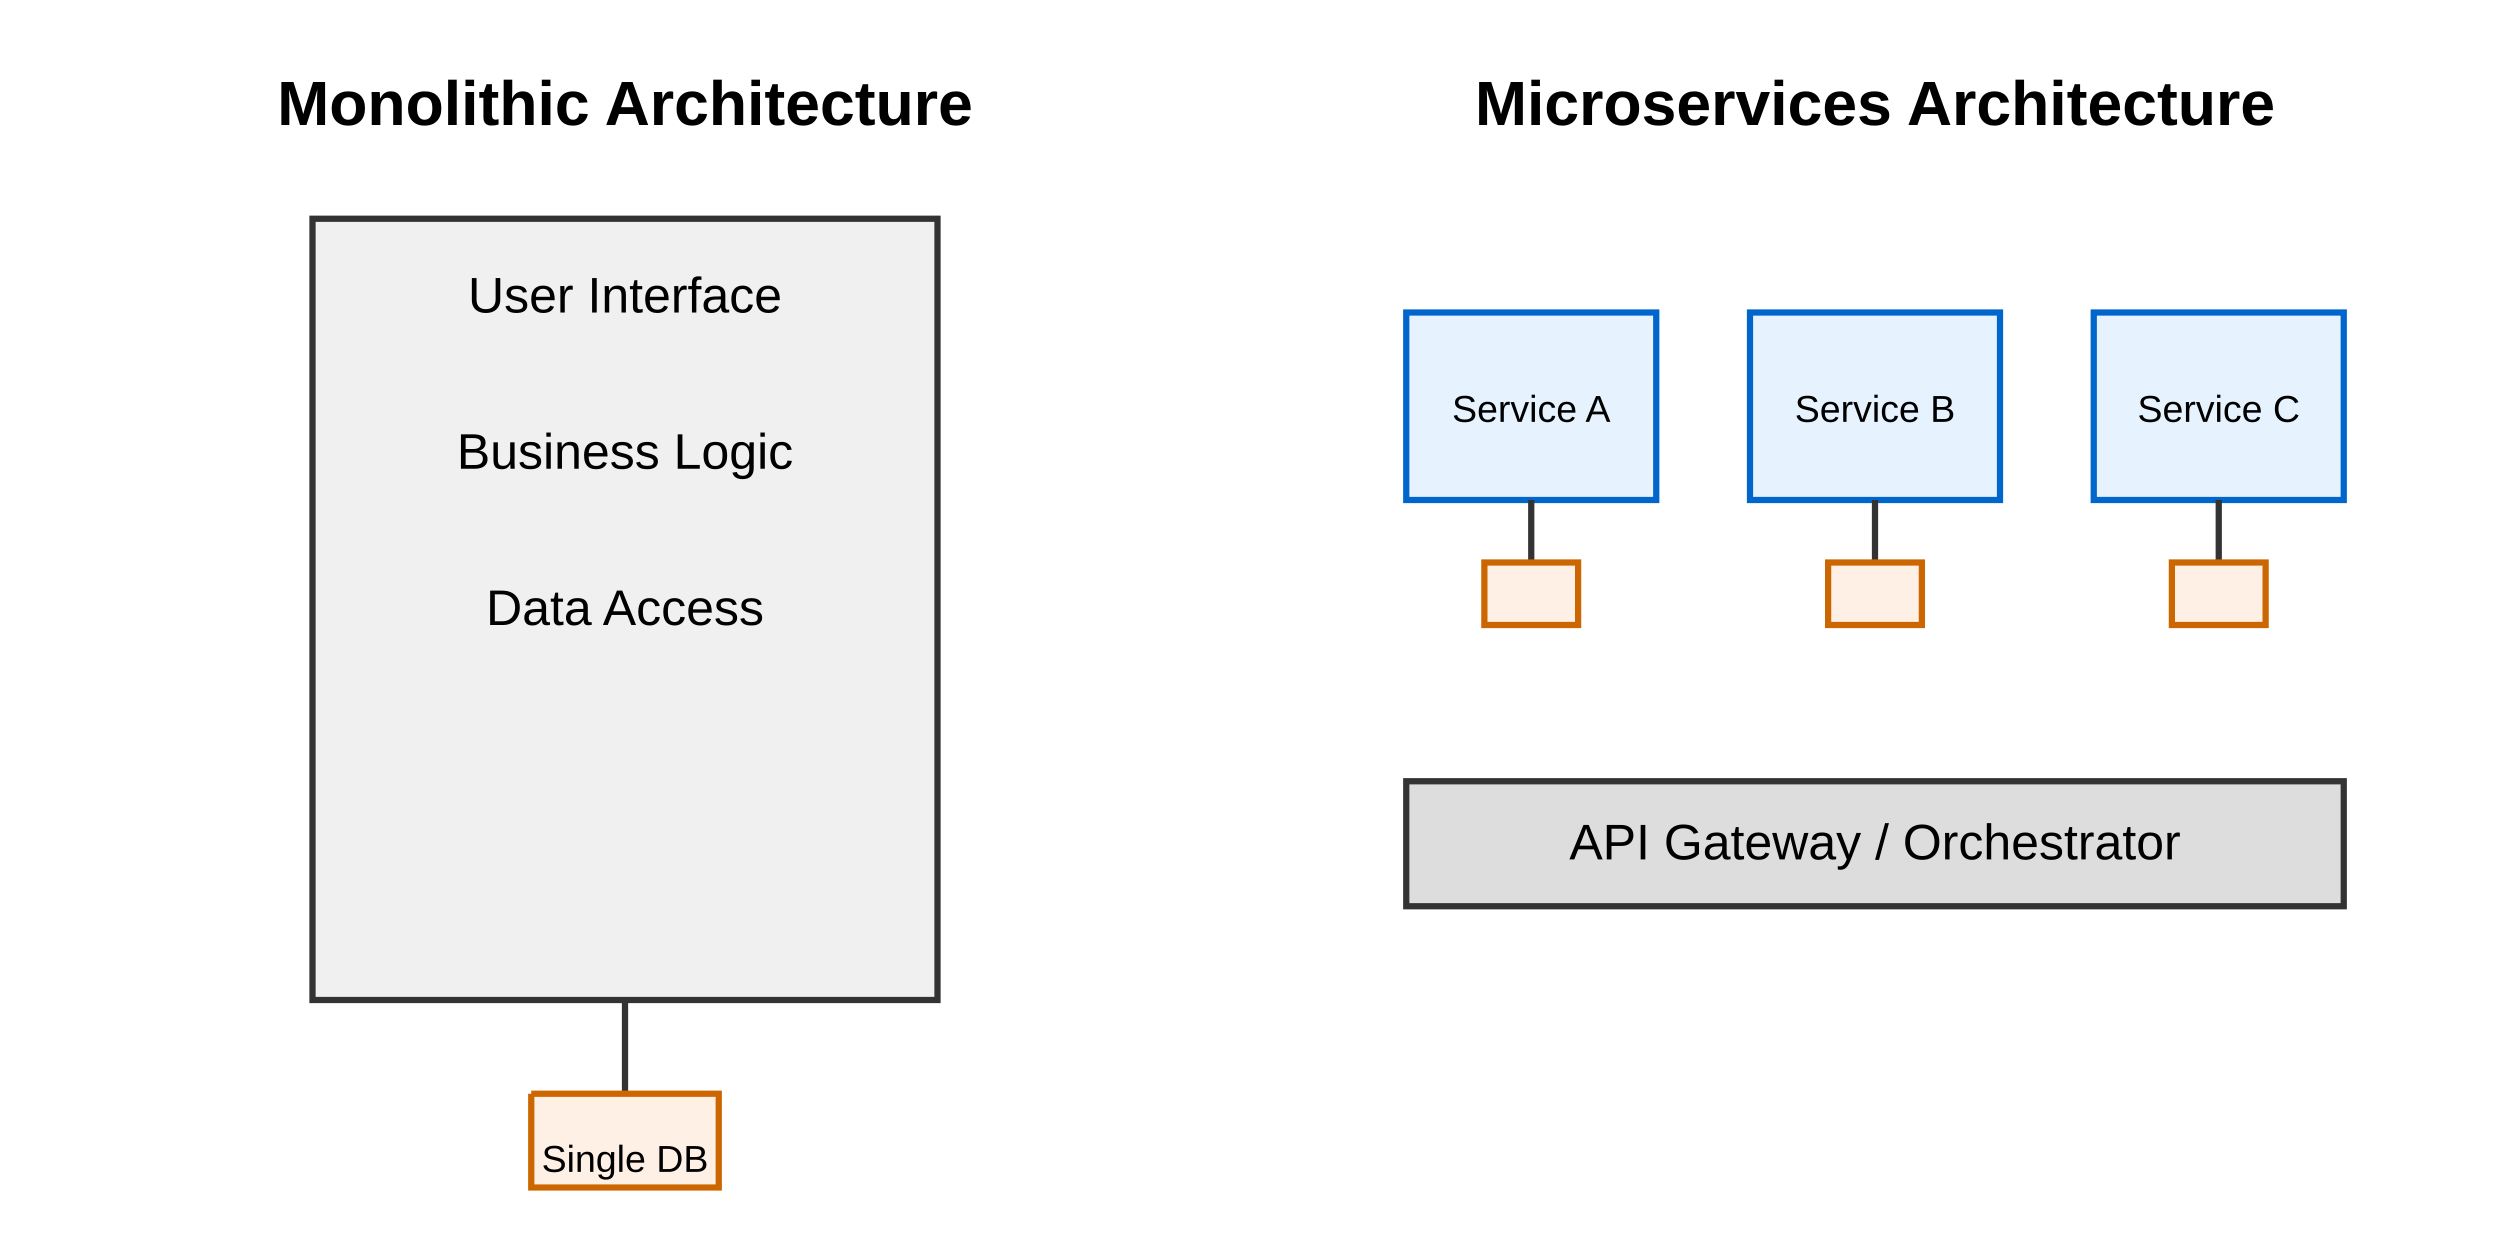
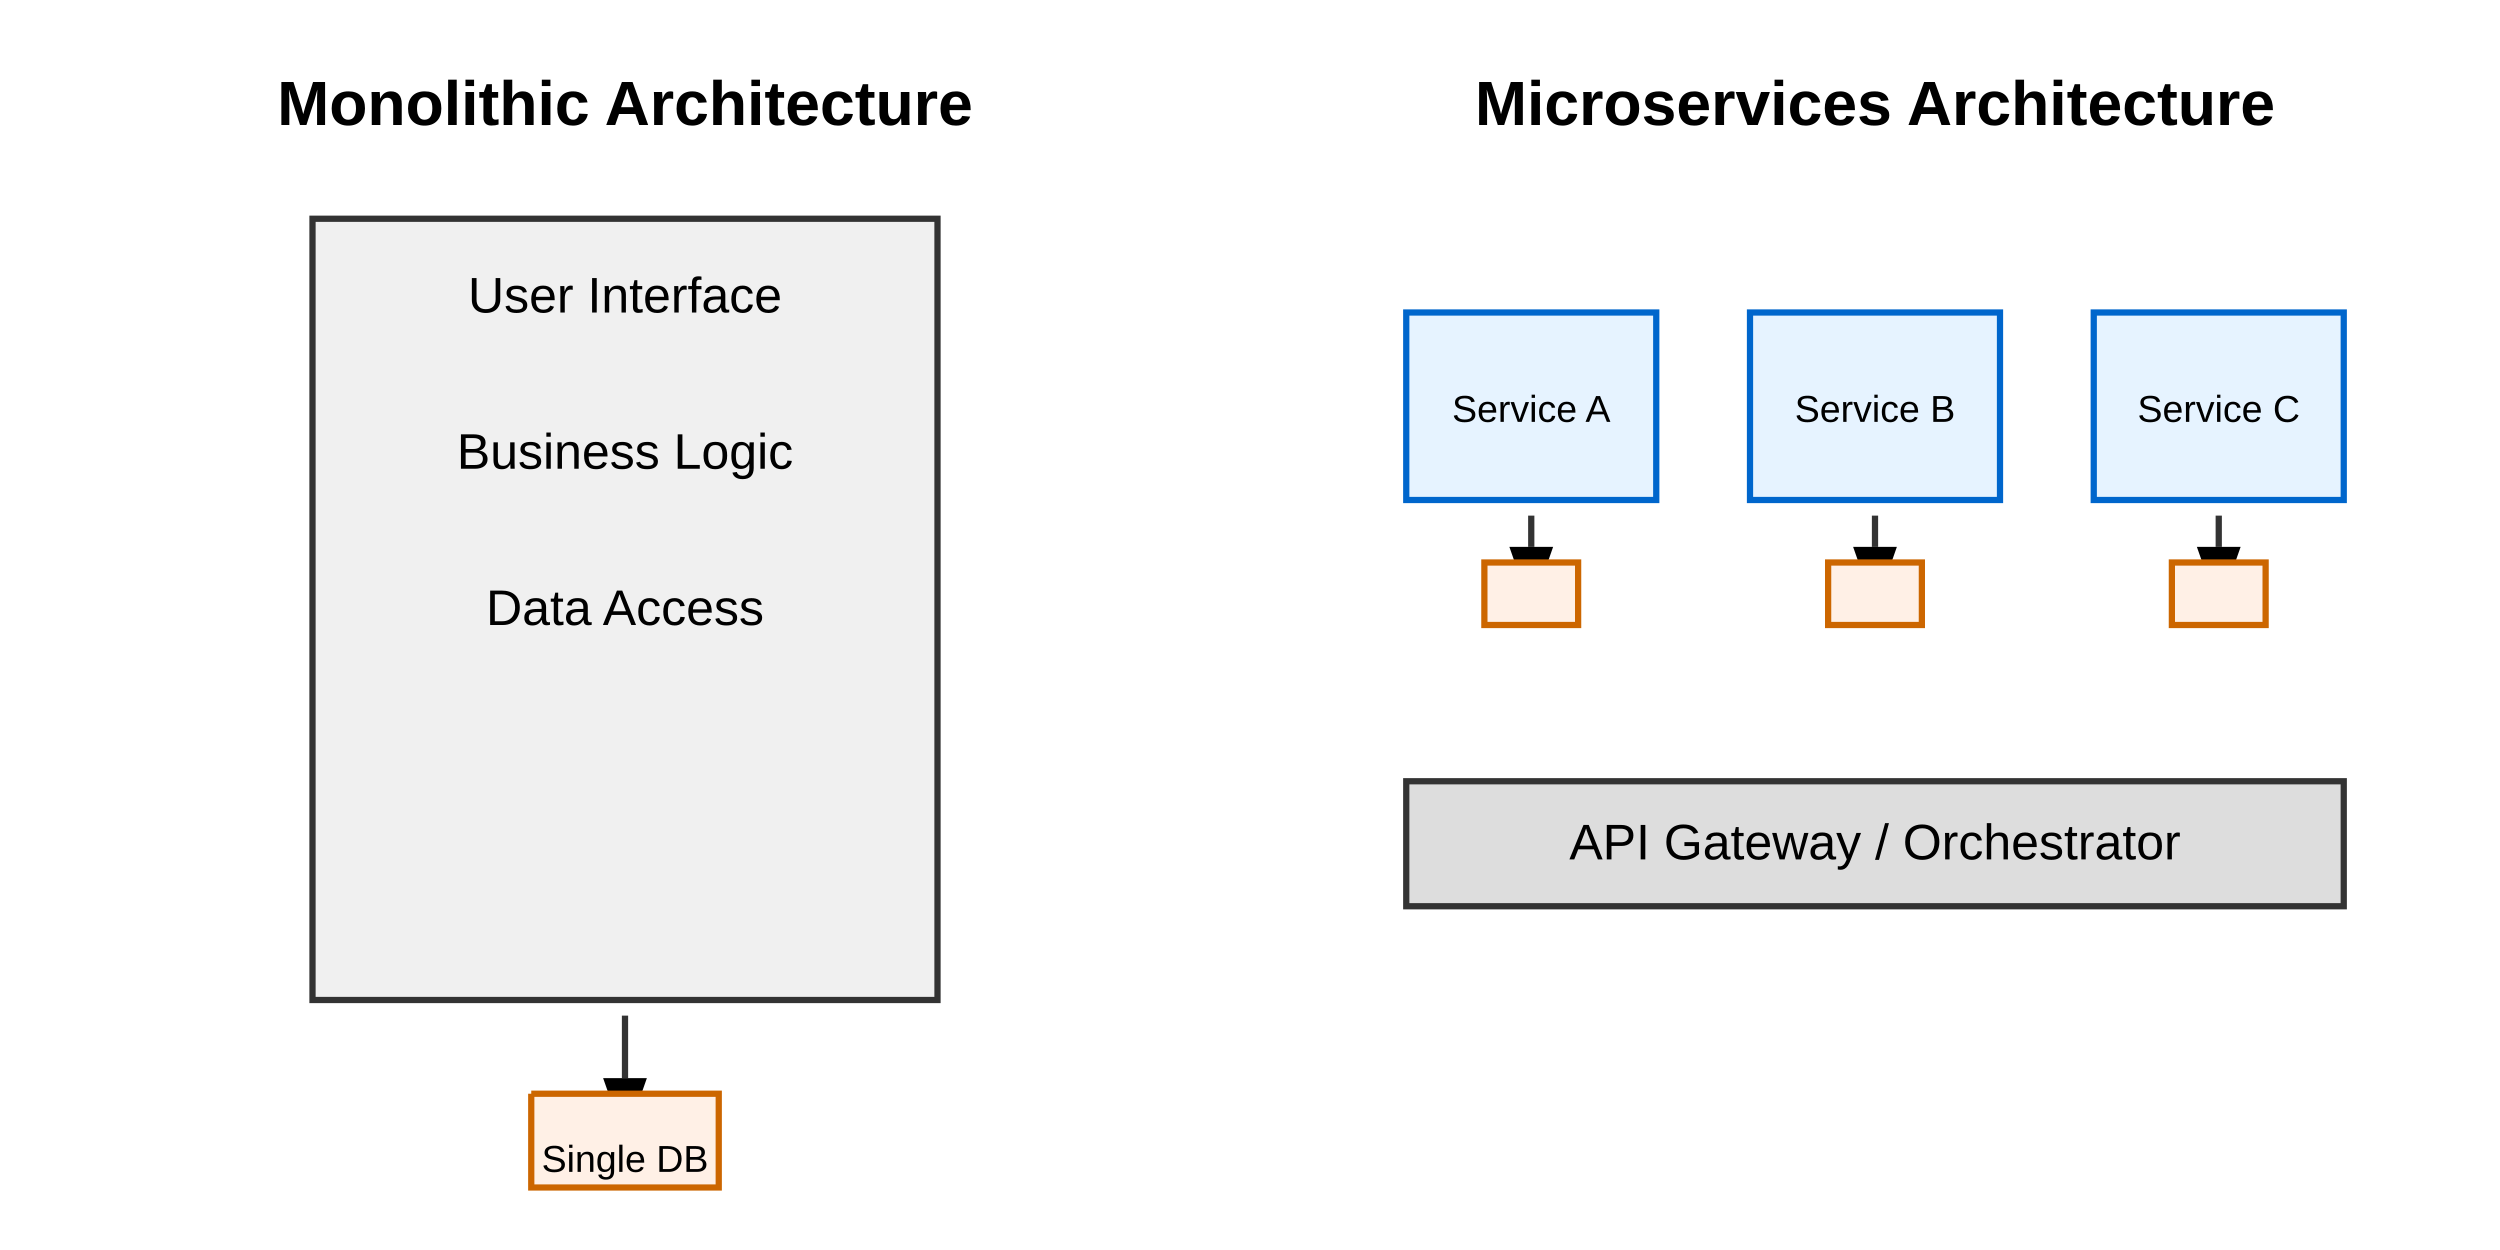
<svg xmlns="http://www.w3.org/2000/svg" viewBox="0 0 800 400">
  <style>
    .box { fill: #f0f0f0; stroke: #333; stroke-width: 2; }
    .micro { fill: #e6f3ff; stroke: #0066cc; stroke-width: 2; }
    .db { fill: #fff0e6; stroke: #cc6600; stroke-width: 2; }
    .label { font-family: Arial, sans-serif; font-size: 16px; text-anchor: middle; }
    .title { font-family: Arial, sans-serif; font-size: 20px; font-weight: bold; text-anchor: middle; }
    .arrow { stroke: #333; stroke-width: 2; marker-end: url(#arrowhead); }
  </style>
  <defs>
    <marker id="arrowhead" markerWidth="10" markerHeight="7" refX="0" refY="3.5" orient="auto">
      <polygon points="0 0, 10 3.5, 0 7" />
    </marker>
  </defs>
  <text x="200" y="40" class="title">Monolithic Architecture</text>
  <rect x="100" y="70" width="200" height="250" class="box" />
  <text x="200" y="100" class="label">User Interface</text>
  <text x="200" y="150" class="label">Business Logic</text>
  <text x="200" y="200" class="label">Data Access</text>
-   <path d="M 200 320 L 200 350" class="arrow" />
+   <path d="M 200 325 L 200 345" class="arrow" />
  <path d="M 170 350 Q 200 350 230 350 L 230 380 L 170 380 L 170 350" class="db" />
  <text x="200" y="375" class="label" style="font-size:12px">Single DB</text>
  <text x="600" y="40" class="title">Microservices Architecture</text>
  <rect x="450" y="100" width="80" height="60" class="micro" />
  <text x="490" y="135" class="label" style="font-size:12px">Service A</text>
-   <path d="M 490 160 L 490 180" class="arrow" />
+   <path d="M 490 165 L 490 175" class="arrow" />
  <path d="M 475 180 L 505 180 L 505 200 L 475 200 Z" class="db" />
  <rect x="560" y="100" width="80" height="60" class="micro" />
  <text x="600" y="135" class="label" style="font-size:12px">Service B</text>
-   <path d="M 600 160 L 600 180" class="arrow" />
+   <path d="M 600 165 L 600 175" class="arrow" />
  <path d="M 585 180 L 615 180 L 615 200 L 585 200 Z" class="db" />
  <rect x="670" y="100" width="80" height="60" class="micro" />
  <text x="710" y="135" class="label" style="font-size:12px">Service C</text>
-   <path d="M 710 160 L 710 180" class="arrow" />
+   <path d="M 710 165 L 710 175" class="arrow" />
  <path d="M 695 180 L 725 180 L 725 200 L 695 200 Z" class="db" />
  <rect x="450" y="250" width="300" height="40" class="box" style="fill:#ddd" />
  <text x="600" y="275" class="label">API Gateway / Orchestrator</text>
</svg>
